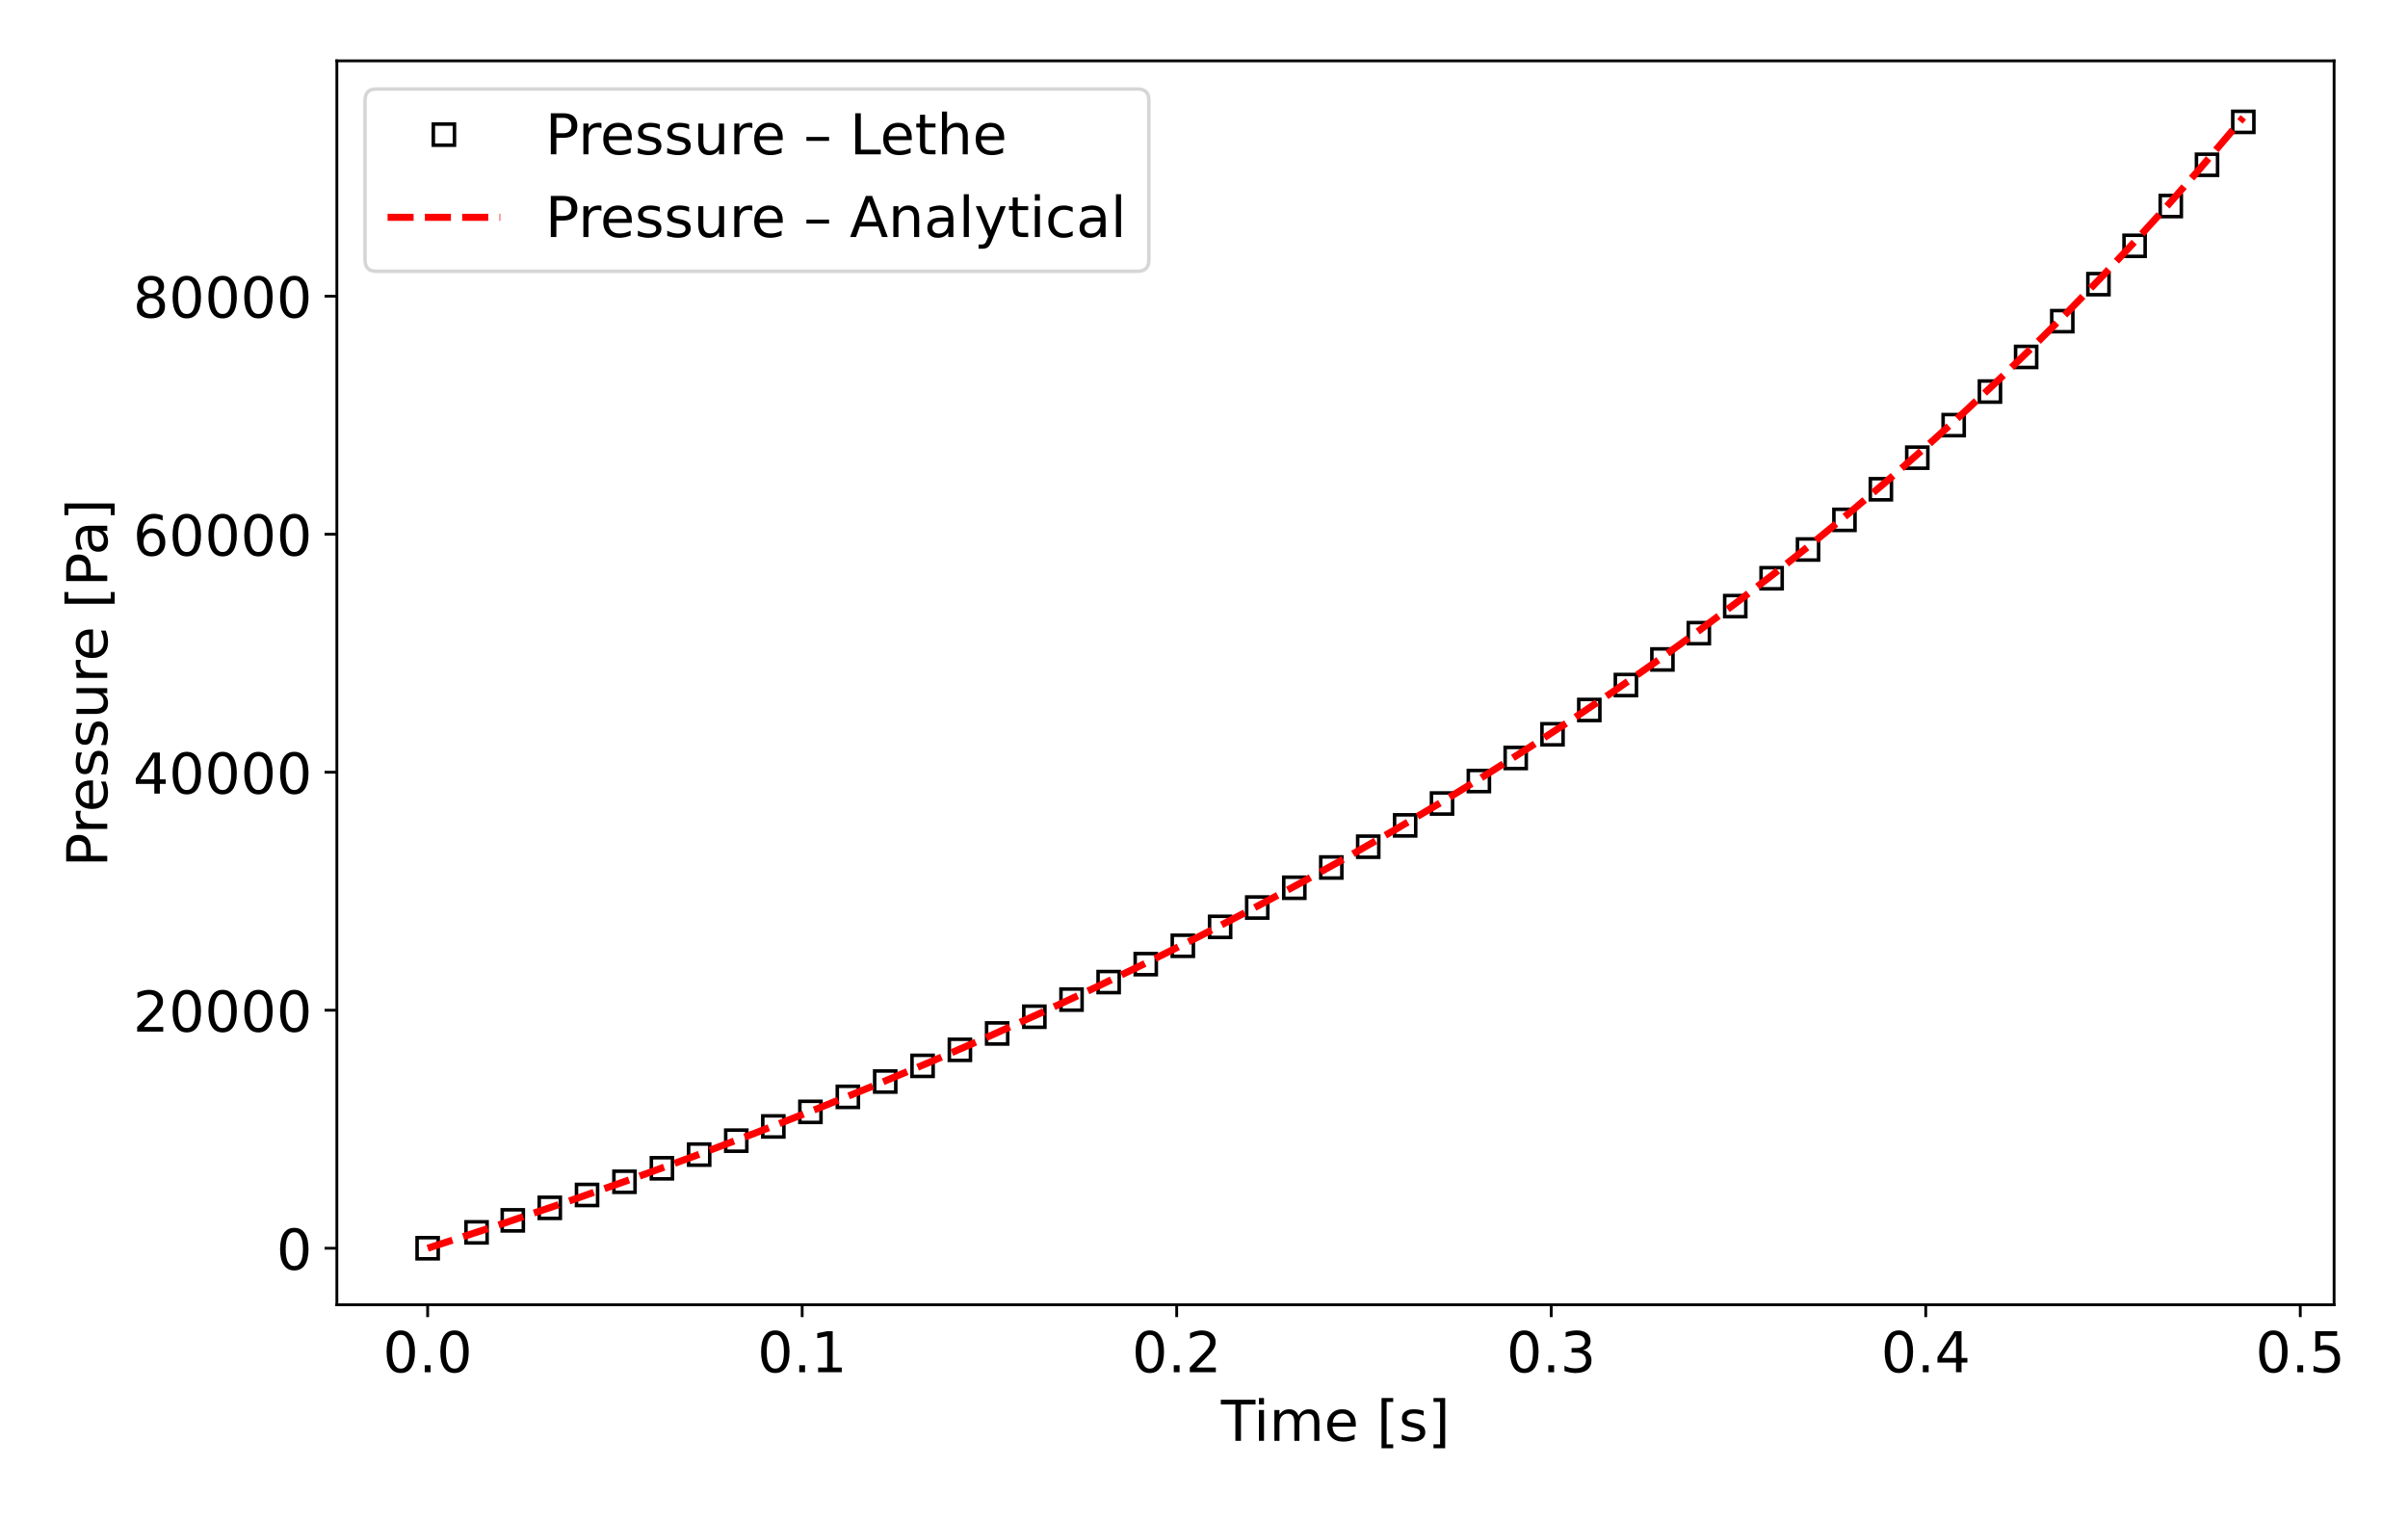
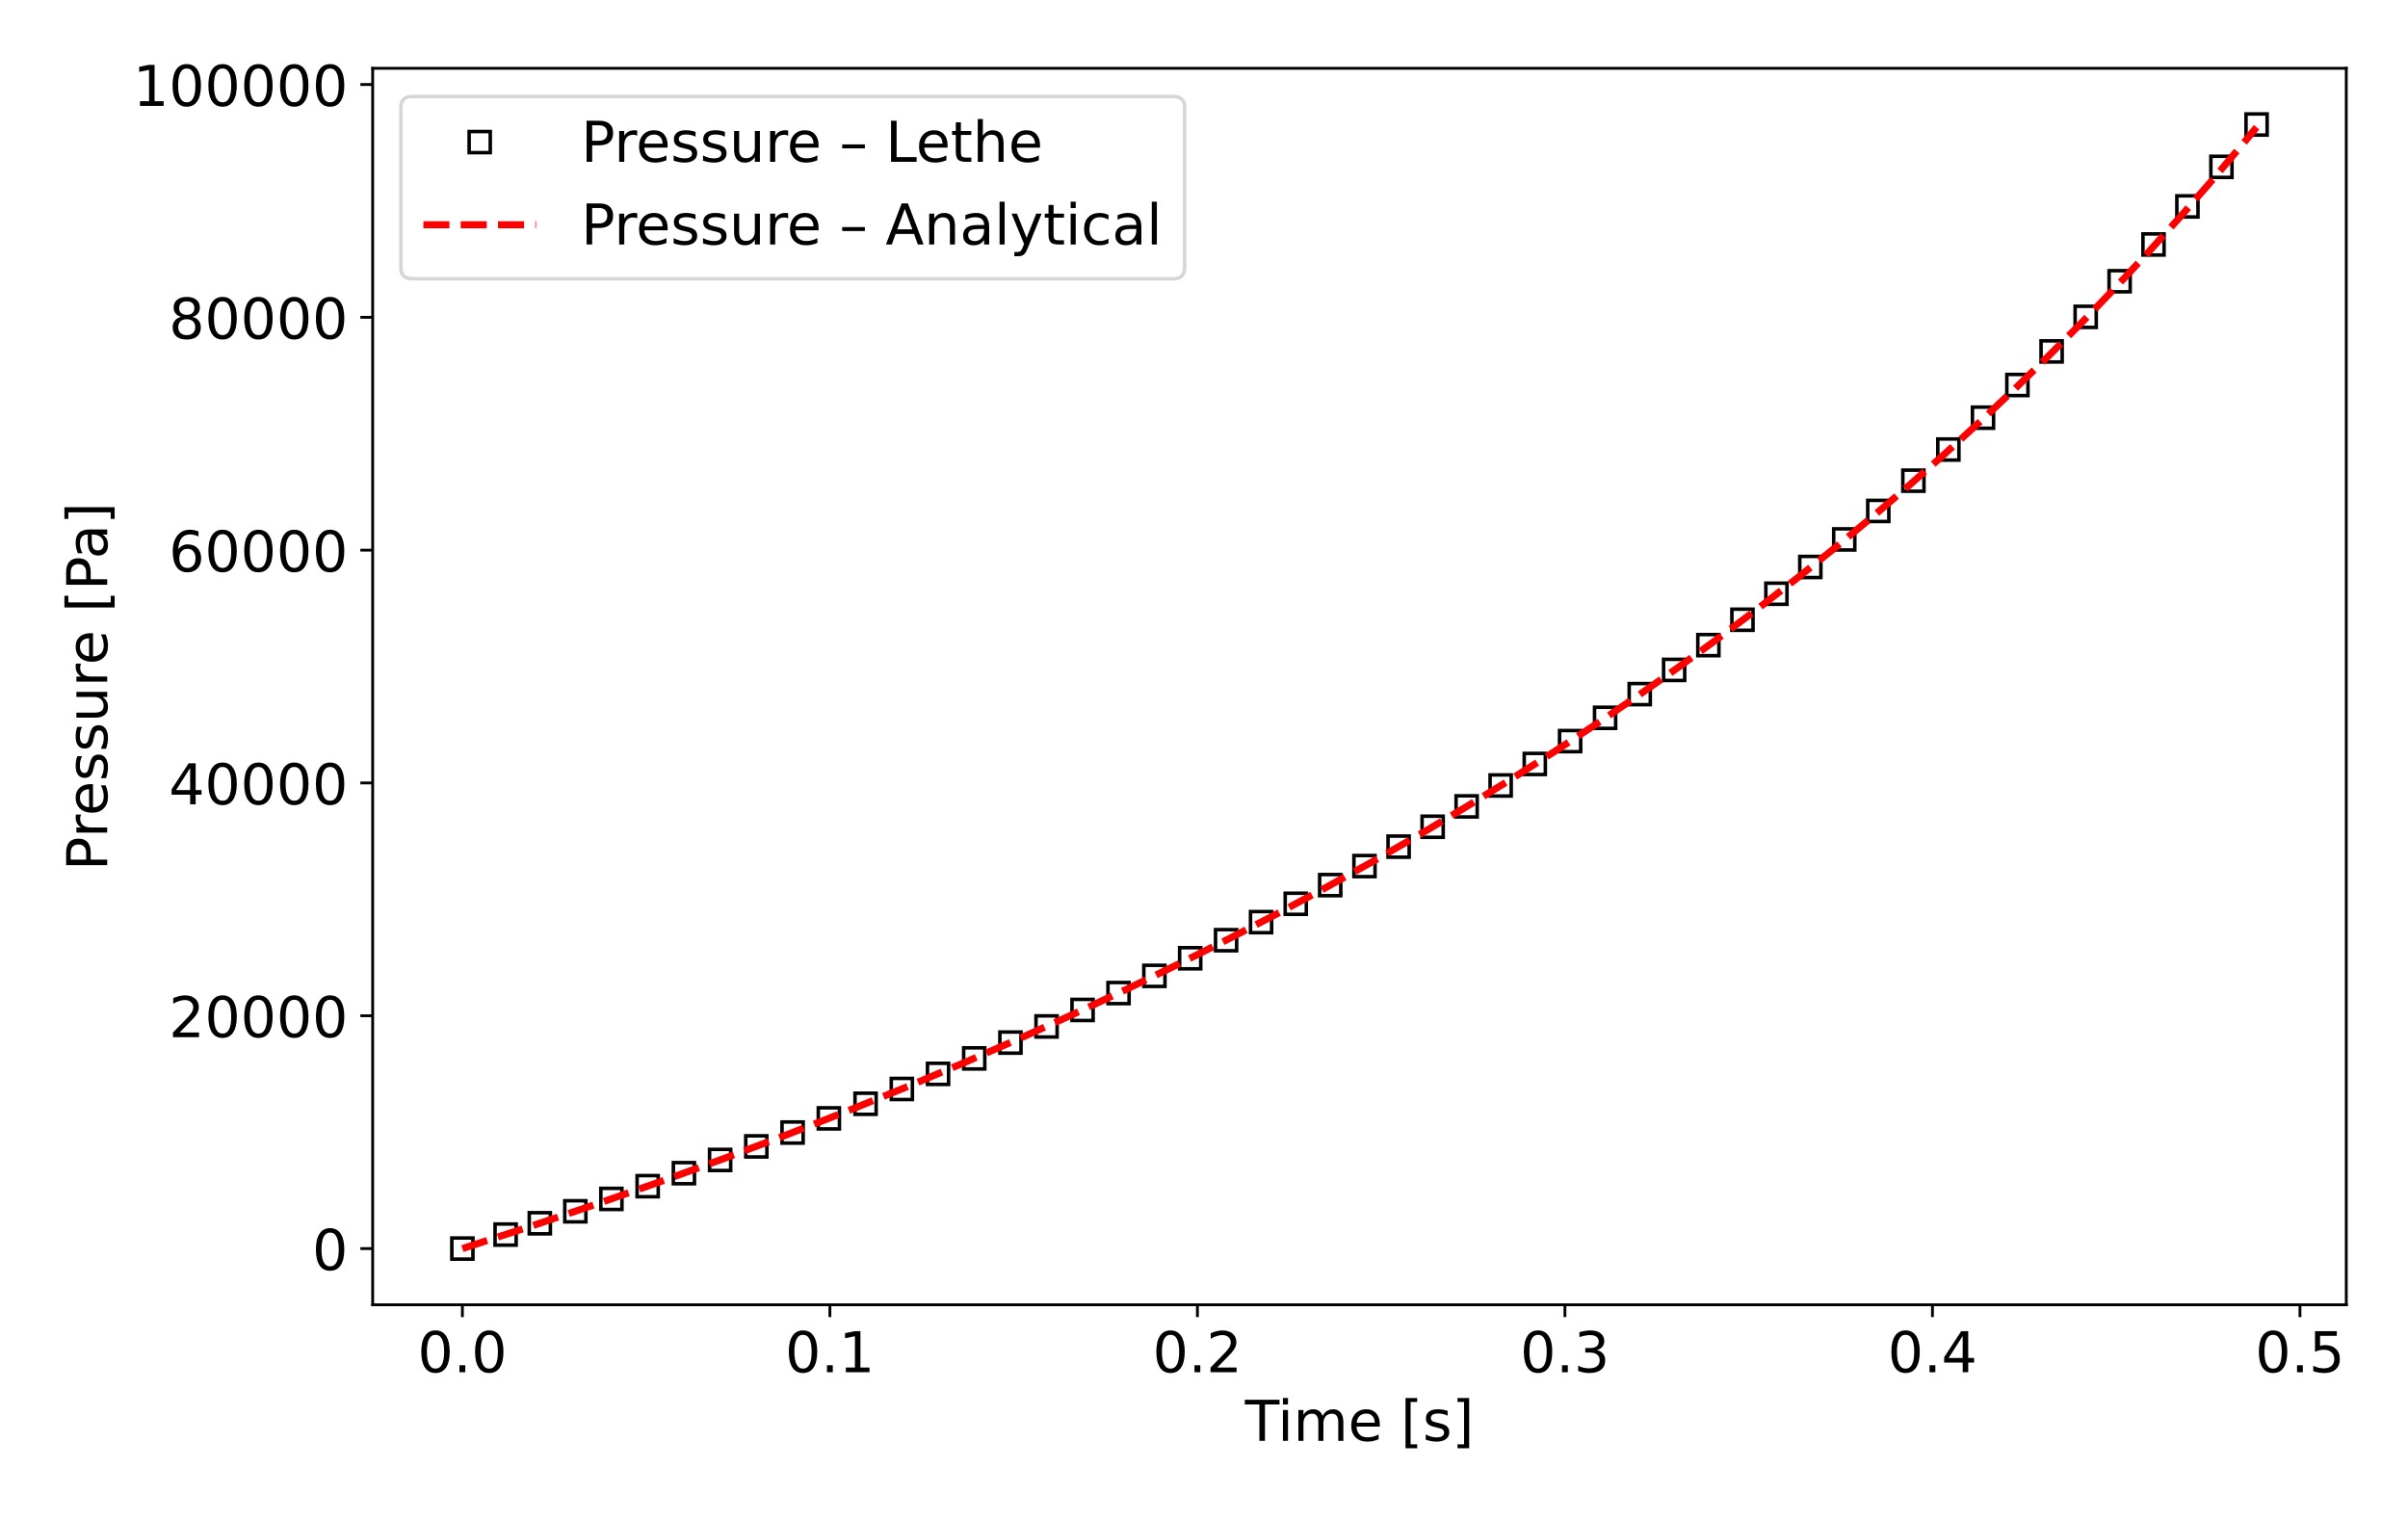
<svg xmlns="http://www.w3.org/2000/svg" xmlns:xlink="http://www.w3.org/1999/xlink" width="684pt" height="432pt" viewBox="0 0 684 432" version="1.1">
  <defs>
    <style type="text/css">*{stroke-linejoin: round; stroke-linecap: butt}</style>
  </defs>
  <g id="figure_1">
    <g id="patch_1">
      <path d="M 0 432  L 684 432  L 684 0  L 0 0  z " style="fill: #ffffff" />
    </g>
    <g id="axes_1">
      <g id="patch_2">
-         <path d="M 95.69 370.6  L 663.006 370.6  L 663.006 17.28  L 95.69 17.28  z " style="fill: #ffffff" />
+         <path d="M 105.86 370.6  L 666.469 370.6  L 666.469 19.401  L 105.86 19.401  z " style="fill: #ffffff" />
      </g>
      <g id="matplotlib.axis_1">
        <g id="xtick_1">
          <g id="line2d_1">
            <defs>
-               <path id="mb65775ac0b" d="M 0 0  L 0 3.5  " style="stroke: #000000; stroke-width: 0.8" />
-             </defs>
-             <g>
-               <use xlink:href="#mb65775ac0b" x="121.477" y="370.6" style="stroke: #000000; stroke-width: 0.8" />
+               <path id="m9c3405d2ce" d="M 0 0  L 0 3.5  " style="stroke: #000000; stroke-width: 0.8" />
+             </defs>
+             <g>
+               <use xlink:href="#m9c3405d2ce" x="131.342" y="370.6" style="stroke: #000000; stroke-width: 0.8" />
            </g>
          </g>
          <g id="text_1">
-             <g transform="translate(108.7546 389.7575)scale(0.16 -0.16)">
+             <g transform="translate(118.6197 389.7575)scale(0.16 -0.16)">
              <defs>
                <path id="DejaVuSans-30" d="M 2034 4250  Q 1547 4250 1301 3770  Q 1056 3291 1056 2328  Q 1056 1369 1301 889  Q 1547 409 2034 409  Q 2525 409 2770 889  Q 3016 1369 3016 2328  Q 3016 3291 2770 3770  Q 2525 4250 2034 4250  z M 2034 4750  Q 2819 4750 3233 4129  Q 3647 3509 3647 2328  Q 3647 1150 3233 529  Q 2819 -91 2034 -91  Q 1250 -91 836 529  Q 422 1150 422 2328  Q 422 3509 836 4129  Q 1250 4750 2034 4750  z " transform="scale(0.015625)" />
                <path id="DejaVuSans-2e" d="M 684 794  L 1344 794  L 1344 0  L 684 0  L 684 794  z " transform="scale(0.015625)" />
              </defs>
              <use xlink:href="#DejaVuSans-30" />
              <use xlink:href="#DejaVuSans-2e" x="63.623" />
              <use xlink:href="#DejaVuSans-30" x="95.41" />
            </g>
          </g>
        </g>
        <g id="xtick_2">
          <g id="line2d_2">
            <g>
-               <use xlink:href="#mb65775ac0b" x="227.862" y="370.6" style="stroke: #000000; stroke-width: 0.8" />
+               <use xlink:href="#m9c3405d2ce" x="235.737" y="370.6" style="stroke: #000000; stroke-width: 0.8" />
            </g>
          </g>
          <g id="text_2">
-             <g transform="translate(215.1391 389.7575)scale(0.16 -0.16)">
+             <g transform="translate(223.0141 389.7575)scale(0.16 -0.16)">
              <defs>
                <path id="DejaVuSans-31" d="M 794 531  L 1825 531  L 1825 4091  L 703 3866  L 703 4441  L 1819 4666  L 2450 4666  L 2450 531  L 3481 531  L 3481 0  L 794 0  L 794 531  z " transform="scale(0.015625)" />
              </defs>
              <use xlink:href="#DejaVuSans-30" />
              <use xlink:href="#DejaVuSans-2e" x="63.623" />
              <use xlink:href="#DejaVuSans-31" x="95.41" />
            </g>
          </g>
        </g>
        <g id="xtick_3">
          <g id="line2d_3">
            <g>
-               <use xlink:href="#mb65775ac0b" x="334.246" y="370.6" style="stroke: #000000; stroke-width: 0.8" />
+               <use xlink:href="#m9c3405d2ce" x="340.131" y="370.6" style="stroke: #000000; stroke-width: 0.8" />
            </g>
          </g>
          <g id="text_3">
-             <g transform="translate(321.5237 389.7575)scale(0.16 -0.16)">
+             <g transform="translate(327.4085 389.7575)scale(0.16 -0.16)">
              <defs>
                <path id="DejaVuSans-32" d="M 1228 531  L 3431 531  L 3431 0  L 469 0  L 469 531  Q 828 903 1448 1529  Q 2069 2156 2228 2338  Q 2531 2678 2651 2914  Q 2772 3150 2772 3378  Q 2772 3750 2511 3984  Q 2250 4219 1831 4219  Q 1534 4219 1204 4116  Q 875 4013 500 3803  L 500 4441  Q 881 4594 1212 4672  Q 1544 4750 1819 4750  Q 2544 4750 2975 4387  Q 3406 4025 3406 3419  Q 3406 3131 3298 2873  Q 3191 2616 2906 2266  Q 2828 2175 2409 1742  Q 1991 1309 1228 531  z " transform="scale(0.015625)" />
              </defs>
              <use xlink:href="#DejaVuSans-30" />
              <use xlink:href="#DejaVuSans-2e" x="63.623" />
              <use xlink:href="#DejaVuSans-32" x="95.41" />
            </g>
          </g>
        </g>
        <g id="xtick_4">
          <g id="line2d_4">
            <g>
-               <use xlink:href="#mb65775ac0b" x="440.631" y="370.6" style="stroke: #000000; stroke-width: 0.8" />
+               <use xlink:href="#m9c3405d2ce" x="444.525" y="370.6" style="stroke: #000000; stroke-width: 0.8" />
            </g>
          </g>
          <g id="text_4">
-             <g transform="translate(427.9082 389.7575)scale(0.16 -0.16)">
+             <g transform="translate(431.8028 389.7575)scale(0.16 -0.16)">
              <defs>
                <path id="DejaVuSans-33" d="M 2597 2516  Q 3050 2419 3304 2112  Q 3559 1806 3559 1356  Q 3559 666 3084 287  Q 2609 -91 1734 -91  Q 1441 -91 1130 -33  Q 819 25 488 141  L 488 750  Q 750 597 1062 519  Q 1375 441 1716 441  Q 2309 441 2620 675  Q 2931 909 2931 1356  Q 2931 1769 2642 2001  Q 2353 2234 1838 2234  L 1294 2234  L 1294 2753  L 1863 2753  Q 2328 2753 2575 2939  Q 2822 3125 2822 3475  Q 2822 3834 2567 4026  Q 2313 4219 1838 4219  Q 1578 4219 1281 4162  Q 984 4106 628 3988  L 628 4550  Q 988 4650 1302 4700  Q 1616 4750 1894 4750  Q 2613 4750 3031 4423  Q 3450 4097 3450 3541  Q 3450 3153 3228 2886  Q 3006 2619 2597 2516  z " transform="scale(0.015625)" />
              </defs>
              <use xlink:href="#DejaVuSans-30" />
              <use xlink:href="#DejaVuSans-2e" x="63.623" />
              <use xlink:href="#DejaVuSans-33" x="95.41" />
            </g>
          </g>
        </g>
        <g id="xtick_5">
          <g id="line2d_5">
            <g>
-               <use xlink:href="#mb65775ac0b" x="547.015" y="370.6" style="stroke: #000000; stroke-width: 0.8" />
+               <use xlink:href="#m9c3405d2ce" x="548.92" y="370.6" style="stroke: #000000; stroke-width: 0.8" />
            </g>
          </g>
          <g id="text_5">
-             <g transform="translate(534.2928 389.7575)scale(0.16 -0.16)">
+             <g transform="translate(536.1972 389.7575)scale(0.16 -0.16)">
              <defs>
                <path id="DejaVuSans-34" d="M 2419 4116  L 825 1625  L 2419 1625  L 2419 4116  z M 2253 4666  L 3047 4666  L 3047 1625  L 3713 1625  L 3713 1100  L 3047 1100  L 3047 0  L 2419 0  L 2419 1100  L 313 1100  L 313 1709  L 2253 4666  z " transform="scale(0.015625)" />
              </defs>
              <use xlink:href="#DejaVuSans-30" />
              <use xlink:href="#DejaVuSans-2e" x="63.623" />
              <use xlink:href="#DejaVuSans-34" x="95.41" />
            </g>
          </g>
        </g>
        <g id="xtick_6">
          <g id="line2d_6">
            <g>
-               <use xlink:href="#mb65775ac0b" x="653.4" y="370.6" style="stroke: #000000; stroke-width: 0.8" />
+               <use xlink:href="#m9c3405d2ce" x="653.314" y="370.6" style="stroke: #000000; stroke-width: 0.8" />
            </g>
          </g>
          <g id="text_6">
-             <g transform="translate(640.6773 389.7575)scale(0.16 -0.16)">
+             <g transform="translate(640.5916 389.7575)scale(0.16 -0.16)">
              <defs>
                <path id="DejaVuSans-35" d="M 691 4666  L 3169 4666  L 3169 4134  L 1269 4134  L 1269 2991  Q 1406 3038 1543 3061  Q 1681 3084 1819 3084  Q 2600 3084 3056 2656  Q 3513 2228 3513 1497  Q 3513 744 3044 326  Q 2575 -91 1722 -91  Q 1428 -91 1123 -41  Q 819 9 494 109  L 494 744  Q 775 591 1075 516  Q 1375 441 1709 441  Q 2250 441 2565 725  Q 2881 1009 2881 1497  Q 2881 1984 2565 2268  Q 2250 2553 1709 2553  Q 1456 2553 1204 2497  Q 953 2441 691 2322  L 691 4666  z " transform="scale(0.015625)" />
              </defs>
              <use xlink:href="#DejaVuSans-30" />
              <use xlink:href="#DejaVuSans-2e" x="63.623" />
              <use xlink:href="#DejaVuSans-35" x="95.41" />
            </g>
          </g>
        </g>
        <g id="text_7">
-           <g transform="translate(346.8217 409.2425)scale(0.16 -0.16)">
+           <g transform="translate(353.6382 409.2425)scale(0.16 -0.16)">
            <defs>
              <path id="DejaVuSans-54" d="M -19 4666  L 3928 4666  L 3928 4134  L 2272 4134  L 2272 0  L 1638 0  L 1638 4134  L -19 4134  L -19 4666  z " transform="scale(0.015625)" />
              <path id="DejaVuSans-69" d="M 603 3500  L 1178 3500  L 1178 0  L 603 0  L 603 3500  z M 603 4863  L 1178 4863  L 1178 4134  L 603 4134  L 603 4863  z " transform="scale(0.015625)" />
              <path id="DejaVuSans-6d" d="M 3328 2828  Q 3544 3216 3844 3400  Q 4144 3584 4550 3584  Q 5097 3584 5394 3201  Q 5691 2819 5691 2113  L 5691 0  L 5113 0  L 5113 2094  Q 5113 2597 4934 2840  Q 4756 3084 4391 3084  Q 3944 3084 3684 2787  Q 3425 2491 3425 1978  L 3425 0  L 2847 0  L 2847 2094  Q 2847 2600 2669 2842  Q 2491 3084 2119 3084  Q 1678 3084 1418 2786  Q 1159 2488 1159 1978  L 1159 0  L 581 0  L 581 3500  L 1159 3500  L 1159 2956  Q 1356 3278 1631 3431  Q 1906 3584 2284 3584  Q 2666 3584 2933 3390  Q 3200 3197 3328 2828  z " transform="scale(0.015625)" />
              <path id="DejaVuSans-65" d="M 3597 1894  L 3597 1613  L 953 1613  Q 991 1019 1311 708  Q 1631 397 2203 397  Q 2534 397 2845 478  Q 3156 559 3463 722  L 3463 178  Q 3153 47 2828 -22  Q 2503 -91 2169 -91  Q 1331 -91 842 396  Q 353 884 353 1716  Q 353 2575 817 3079  Q 1281 3584 2069 3584  Q 2775 3584 3186 3129  Q 3597 2675 3597 1894  z M 3022 2063  Q 3016 2534 2758 2815  Q 2500 3097 2075 3097  Q 1594 3097 1305 2825  Q 1016 2553 972 2059  L 3022 2063  z " transform="scale(0.015625)" />
              <path id="DejaVuSans-20" transform="scale(0.015625)" />
              <path id="DejaVuSans-5b" d="M 550 4863  L 1875 4863  L 1875 4416  L 1125 4416  L 1125 -397  L 1875 -397  L 1875 -844  L 550 -844  L 550 4863  z " transform="scale(0.015625)" />
              <path id="DejaVuSans-73" d="M 2834 3397  L 2834 2853  Q 2591 2978 2328 3040  Q 2066 3103 1784 3103  Q 1356 3103 1142 2972  Q 928 2841 928 2578  Q 928 2378 1081 2264  Q 1234 2150 1697 2047  L 1894 2003  Q 2506 1872 2764 1633  Q 3022 1394 3022 966  Q 3022 478 2636 193  Q 2250 -91 1575 -91  Q 1294 -91 989 -36  Q 684 19 347 128  L 347 722  Q 666 556 975 473  Q 1284 391 1588 391  Q 1994 391 2212 530  Q 2431 669 2431 922  Q 2431 1156 2273 1281  Q 2116 1406 1581 1522  L 1381 1569  Q 847 1681 609 1914  Q 372 2147 372 2553  Q 372 3047 722 3315  Q 1072 3584 1716 3584  Q 2034 3584 2315 3537  Q 2597 3491 2834 3397  z " transform="scale(0.015625)" />
              <path id="DejaVuSans-5d" d="M 1947 4863  L 1947 -844  L 622 -844  L 622 -397  L 1369 -397  L 1369 4416  L 622 4416  L 622 4863  L 1947 4863  z " transform="scale(0.015625)" />
            </defs>
            <use xlink:href="#DejaVuSans-54" />
            <use xlink:href="#DejaVuSans-69" x="57.959" />
            <use xlink:href="#DejaVuSans-6d" x="85.742" />
            <use xlink:href="#DejaVuSans-65" x="183.154" />
            <use xlink:href="#DejaVuSans-20" x="244.678" />
            <use xlink:href="#DejaVuSans-5b" x="276.465" />
            <use xlink:href="#DejaVuSans-73" x="315.479" />
            <use xlink:href="#DejaVuSans-5d" x="367.578" />
          </g>
        </g>
      </g>
      <g id="matplotlib.axis_2">
        <g id="ytick_1">
          <g id="line2d_7">
            <defs>
-               <path id="m6a3150d4f0" d="M 0 0  L -3.5 0  " style="stroke: #000000; stroke-width: 0.8" />
-             </defs>
-             <g>
-               <use xlink:href="#m6a3150d4f0" x="95.69" y="354.54" style="stroke: #000000; stroke-width: 0.8" />
+               <path id="m36f9320a19" d="M 0 0  L -3.5 0  " style="stroke: #000000; stroke-width: 0.8" />
+             </defs>
+             <g>
+               <use xlink:href="#m36f9320a19" x="105.86" y="354.636" style="stroke: #000000; stroke-width: 0.8" />
            </g>
          </g>
          <g id="text_8">
-             <g transform="translate(78.51 360.6187)scale(0.16 -0.16)">
+             <g transform="translate(88.68 360.7152)scale(0.16 -0.16)">
              <use xlink:href="#DejaVuSans-30" />
            </g>
          </g>
        </g>
        <g id="ytick_2">
          <g id="line2d_8">
            <g>
-               <use xlink:href="#m6a3150d4f0" x="95.69" y="286.938" style="stroke: #000000; stroke-width: 0.8" />
+               <use xlink:href="#m36f9320a19" x="105.86" y="288.51" style="stroke: #000000; stroke-width: 0.8" />
            </g>
          </g>
          <g id="text_9">
-             <g transform="translate(37.79 293.0164)scale(0.16 -0.16)">
+             <g transform="translate(47.96 294.5885)scale(0.16 -0.16)">
              <use xlink:href="#DejaVuSans-32" />
              <use xlink:href="#DejaVuSans-30" x="63.623" />
              <use xlink:href="#DejaVuSans-30" x="127.246" />
              <use xlink:href="#DejaVuSans-30" x="190.869" />
              <use xlink:href="#DejaVuSans-30" x="254.492" />
            </g>
          </g>
        </g>
        <g id="ytick_3">
          <g id="line2d_9">
            <g>
-               <use xlink:href="#m6a3150d4f0" x="95.69" y="219.335" style="stroke: #000000; stroke-width: 0.8" />
+               <use xlink:href="#m36f9320a19" x="105.86" y="222.383" style="stroke: #000000; stroke-width: 0.8" />
            </g>
          </g>
          <g id="text_10">
-             <g transform="translate(37.79 225.4141)scale(0.16 -0.16)">
+             <g transform="translate(47.96 228.4619)scale(0.16 -0.16)">
              <use xlink:href="#DejaVuSans-34" />
              <use xlink:href="#DejaVuSans-30" x="63.623" />
              <use xlink:href="#DejaVuSans-30" x="127.246" />
              <use xlink:href="#DejaVuSans-30" x="190.869" />
              <use xlink:href="#DejaVuSans-30" x="254.492" />
            </g>
          </g>
        </g>
        <g id="ytick_4">
          <g id="line2d_10">
            <g>
-               <use xlink:href="#m6a3150d4f0" x="95.69" y="151.733" style="stroke: #000000; stroke-width: 0.8" />
+               <use xlink:href="#m36f9320a19" x="105.86" y="156.256" style="stroke: #000000; stroke-width: 0.8" />
            </g>
          </g>
          <g id="text_11">
-             <g transform="translate(37.79 157.8118)scale(0.16 -0.16)">
+             <g transform="translate(47.96 162.3352)scale(0.16 -0.16)">
              <defs>
                <path id="DejaVuSans-36" d="M 2113 2584  Q 1688 2584 1439 2293  Q 1191 2003 1191 1497  Q 1191 994 1439 701  Q 1688 409 2113 409  Q 2538 409 2786 701  Q 3034 994 3034 1497  Q 3034 2003 2786 2293  Q 2538 2584 2113 2584  z M 3366 4563  L 3366 3988  Q 3128 4100 2886 4159  Q 2644 4219 2406 4219  Q 1781 4219 1451 3797  Q 1122 3375 1075 2522  Q 1259 2794 1537 2939  Q 1816 3084 2150 3084  Q 2853 3084 3261 2657  Q 3669 2231 3669 1497  Q 3669 778 3244 343  Q 2819 -91 2113 -91  Q 1303 -91 875 529  Q 447 1150 447 2328  Q 447 3434 972 4092  Q 1497 4750 2381 4750  Q 2619 4750 2861 4703  Q 3103 4656 3366 4563  z " transform="scale(0.015625)" />
              </defs>
              <use xlink:href="#DejaVuSans-36" />
              <use xlink:href="#DejaVuSans-30" x="63.623" />
              <use xlink:href="#DejaVuSans-30" x="127.246" />
              <use xlink:href="#DejaVuSans-30" x="190.869" />
              <use xlink:href="#DejaVuSans-30" x="254.492" />
            </g>
          </g>
        </g>
        <g id="ytick_5">
          <g id="line2d_11">
            <g>
-               <use xlink:href="#m6a3150d4f0" x="95.69" y="84.131" style="stroke: #000000; stroke-width: 0.8" />
+               <use xlink:href="#m36f9320a19" x="105.86" y="90.13" style="stroke: #000000; stroke-width: 0.8" />
            </g>
          </g>
          <g id="text_12">
-             <g transform="translate(37.79 90.20945)scale(0.16 -0.16)">
+             <g transform="translate(47.96 96.20858)scale(0.16 -0.16)">
              <defs>
                <path id="DejaVuSans-38" d="M 2034 2216  Q 1584 2216 1326 1975  Q 1069 1734 1069 1313  Q 1069 891 1326 650  Q 1584 409 2034 409  Q 2484 409 2743 651  Q 3003 894 3003 1313  Q 3003 1734 2745 1975  Q 2488 2216 2034 2216  z M 1403 2484  Q 997 2584 770 2862  Q 544 3141 544 3541  Q 544 4100 942 4425  Q 1341 4750 2034 4750  Q 2731 4750 3128 4425  Q 3525 4100 3525 3541  Q 3525 3141 3298 2862  Q 3072 2584 2669 2484  Q 3125 2378 3379 2068  Q 3634 1759 3634 1313  Q 3634 634 3220 271  Q 2806 -91 2034 -91  Q 1263 -91 848 271  Q 434 634 434 1313  Q 434 1759 690 2068  Q 947 2378 1403 2484  z M 1172 3481  Q 1172 3119 1398 2916  Q 1625 2713 2034 2713  Q 2441 2713 2670 2916  Q 2900 3119 2900 3481  Q 2900 3844 2670 4047  Q 2441 4250 2034 4250  Q 1625 4250 1398 4047  Q 1172 3844 1172 3481  z " transform="scale(0.015625)" />
              </defs>
              <use xlink:href="#DejaVuSans-38" />
              <use xlink:href="#DejaVuSans-30" x="63.623" />
              <use xlink:href="#DejaVuSans-30" x="127.246" />
              <use xlink:href="#DejaVuSans-30" x="190.869" />
              <use xlink:href="#DejaVuSans-30" x="254.492" />
            </g>
          </g>
        </g>
-         <g id="text_13">
-           <g transform="translate(30.4625 246.2425)rotate(-90)scale(0.16 -0.16)">
+         <g id="ytick_6">
+           <g id="line2d_12">
+             <g>
+               <use xlink:href="#m36f9320a19" x="105.86" y="24.003" style="stroke: #000000; stroke-width: 0.8" />
+             </g>
+           </g>
+           <g id="text_13">
+             <g transform="translate(37.78 30.08194)scale(0.16 -0.16)">
+               <use xlink:href="#DejaVuSans-31" />
+               <use xlink:href="#DejaVuSans-30" x="63.623" />
+               <use xlink:href="#DejaVuSans-30" x="127.246" />
+               <use xlink:href="#DejaVuSans-30" x="190.869" />
+               <use xlink:href="#DejaVuSans-30" x="254.492" />
+               <use xlink:href="#DejaVuSans-30" x="318.115" />
+             </g>
+           </g>
+         </g>
+         <g id="text_14">
+           <g transform="translate(30.4525 247.3031)rotate(-90)scale(0.16 -0.16)">
            <defs>
              <path id="DejaVuSans-50" d="M 1259 4147  L 1259 2394  L 2053 2394  Q 2494 2394 2734 2622  Q 2975 2850 2975 3272  Q 2975 3691 2734 3919  Q 2494 4147 2053 4147  L 1259 4147  z M 628 4666  L 2053 4666  Q 2838 4666 3239 4311  Q 3641 3956 3641 3272  Q 3641 2581 3239 2228  Q 2838 1875 2053 1875  L 1259 1875  L 1259 0  L 628 0  L 628 4666  z " transform="scale(0.015625)" />
              <path id="DejaVuSans-72" d="M 2631 2963  Q 2534 3019 2420 3045  Q 2306 3072 2169 3072  Q 1681 3072 1420 2755  Q 1159 2438 1159 1844  L 1159 0  L 581 0  L 581 3500  L 1159 3500  L 1159 2956  Q 1341 3275 1631 3429  Q 1922 3584 2338 3584  Q 2397 3584 2469 3576  Q 2541 3569 2628 3553  L 2631 2963  z " transform="scale(0.015625)" />
              <path id="DejaVuSans-75" d="M 544 1381  L 544 3500  L 1119 3500  L 1119 1403  Q 1119 906 1312 657  Q 1506 409 1894 409  Q 2359 409 2629 706  Q 2900 1003 2900 1516  L 2900 3500  L 3475 3500  L 3475 0  L 2900 0  L 2900 538  Q 2691 219 2414 64  Q 2138 -91 1772 -91  Q 1169 -91 856 284  Q 544 659 544 1381  z M 1991 3584  L 1991 3584  z " transform="scale(0.015625)" />
              <path id="DejaVuSans-61" d="M 2194 1759  Q 1497 1759 1228 1600  Q 959 1441 959 1056  Q 959 750 1161 570  Q 1363 391 1709 391  Q 2188 391 2477 730  Q 2766 1069 2766 1631  L 2766 1759  L 2194 1759  z M 3341 1997  L 3341 0  L 2766 0  L 2766 531  Q 2569 213 2275 61  Q 1981 -91 1556 -91  Q 1019 -91 701 211  Q 384 513 384 1019  Q 384 1609 779 1909  Q 1175 2209 1959 2209  L 2766 2209  L 2766 2266  Q 2766 2663 2505 2880  Q 2244 3097 1772 3097  Q 1472 3097 1187 3025  Q 903 2953 641 2809  L 641 3341  Q 956 3463 1253 3523  Q 1550 3584 1831 3584  Q 2591 3584 2966 3190  Q 3341 2797 3341 1997  z " transform="scale(0.015625)" />
            </defs>
            <use xlink:href="#DejaVuSans-50" />
            <use xlink:href="#DejaVuSans-72" x="58.553" />
            <use xlink:href="#DejaVuSans-65" x="97.416" />
            <use xlink:href="#DejaVuSans-73" x="158.939" />
            <use xlink:href="#DejaVuSans-73" x="211.039" />
            <use xlink:href="#DejaVuSans-75" x="263.139" />
            <use xlink:href="#DejaVuSans-72" x="326.518" />
            <use xlink:href="#DejaVuSans-65" x="365.381" />
            <use xlink:href="#DejaVuSans-20" x="426.904" />
            <use xlink:href="#DejaVuSans-5b" x="458.691" />
            <use xlink:href="#DejaVuSans-50" x="497.705" />
            <use xlink:href="#DejaVuSans-61" x="553.508" />
            <use xlink:href="#DejaVuSans-5d" x="614.787" />
          </g>
        </g>
      </g>
-       <g id="line2d_12">
+       <g id="line2d_13">
        <defs>
-           <path id="m67814c8f44" d="M -3 3  L 3 3  L 3 -3  L -3 -3  z " style="stroke: #000000; stroke-linejoin: miter" />
+           <path id="m58a05765f7" d="M -3 3  L 3 3  L 3 -3  L -3 -3  z " style="stroke: #000000; stroke-linejoin: miter" />
        </defs>
-         <g clip-path="url(#p2ed8b53889)">
-           <use xlink:href="#m67814c8f44" x="121.477" y="354.54" style="fill-opacity: 0; stroke: #000000; stroke-linejoin: miter" />
-           <use xlink:href="#m67814c8f44" x="135.365" y="350.033" style="fill-opacity: 0; stroke: #000000; stroke-linejoin: miter" />
-           <use xlink:href="#m67814c8f44" x="145.658" y="346.62" style="fill-opacity: 0; stroke: #000000; stroke-linejoin: miter" />
-           <use xlink:href="#m67814c8f44" x="156.167" y="343.065" style="fill-opacity: 0; stroke: #000000; stroke-linejoin: miter" />
-           <use xlink:href="#m67814c8f44" x="166.754" y="339.41" style="fill-opacity: 0; stroke: #000000; stroke-linejoin: miter" />
-           <use xlink:href="#m67814c8f44" x="177.388" y="335.661" style="fill-opacity: 0; stroke: #000000; stroke-linejoin: miter" />
-           <use xlink:href="#m67814c8f44" x="188.023" y="331.833" style="fill-opacity: 0; stroke: #000000; stroke-linejoin: miter" />
-           <use xlink:href="#m67814c8f44" x="198.598" y="327.946" style="fill-opacity: 0; stroke: #000000; stroke-linejoin: miter" />
-           <use xlink:href="#m67814c8f44" x="209.139" y="323.986" style="fill-opacity: 0; stroke: #000000; stroke-linejoin: miter" />
-           <use xlink:href="#m67814c8f44" x="219.669" y="319.942" style="fill-opacity: 0; stroke: #000000; stroke-linejoin: miter" />
-           <use xlink:href="#m67814c8f44" x="230.203" y="315.808" style="fill-opacity: 0; stroke: #000000; stroke-linejoin: miter" />
-           <use xlink:href="#m67814c8f44" x="240.837" y="311.545" style="fill-opacity: 0; stroke: #000000; stroke-linejoin: miter" />
-           <use xlink:href="#m67814c8f44" x="251.45" y="307.192" style="fill-opacity: 0; stroke: #000000; stroke-linejoin: miter" />
-           <use xlink:href="#m67814c8f44" x="262.061" y="302.739" style="fill-opacity: 0; stroke: #000000; stroke-linejoin: miter" />
-           <use xlink:href="#m67814c8f44" x="272.661" y="298.186" style="fill-opacity: 0; stroke: #000000; stroke-linejoin: miter" />
-           <use xlink:href="#m67814c8f44" x="283.244" y="293.535" style="fill-opacity: 0; stroke: #000000; stroke-linejoin: miter" />
-           <use xlink:href="#m67814c8f44" x="293.812" y="288.781" style="fill-opacity: 0; stroke: #000000; stroke-linejoin: miter" />
-           <use xlink:href="#m67814c8f44" x="304.369" y="283.919" style="fill-opacity: 0; stroke: #000000; stroke-linejoin: miter" />
-           <use xlink:href="#m67814c8f44" x="314.915" y="278.943" style="fill-opacity: 0; stroke: #000000; stroke-linejoin: miter" />
-           <use xlink:href="#m67814c8f44" x="325.452" y="273.851" style="fill-opacity: 0; stroke: #000000; stroke-linejoin: miter" />
-           <use xlink:href="#m67814c8f44" x="335.984" y="268.635" style="fill-opacity: 0; stroke: #000000; stroke-linejoin: miter" />
-           <use xlink:href="#m67814c8f44" x="346.578" y="263.261" style="fill-opacity: 0; stroke: #000000; stroke-linejoin: miter" />
-           <use xlink:href="#m67814c8f44" x="357.123" y="257.77" style="fill-opacity: 0; stroke: #000000; stroke-linejoin: miter" />
-           <use xlink:href="#m67814c8f44" x="367.649" y="252.15" style="fill-opacity: 0; stroke: #000000; stroke-linejoin: miter" />
-           <use xlink:href="#m67814c8f44" x="378.157" y="246.392" style="fill-opacity: 0; stroke: #000000; stroke-linejoin: miter" />
-           <use xlink:href="#m67814c8f44" x="388.65" y="240.49" style="fill-opacity: 0; stroke: #000000; stroke-linejoin: miter" />
-           <use xlink:href="#m67814c8f44" x="399.133" y="234.438" style="fill-opacity: 0; stroke: #000000; stroke-linejoin: miter" />
-           <use xlink:href="#m67814c8f44" x="409.612" y="228.223" style="fill-opacity: 0; stroke: #000000; stroke-linejoin: miter" />
-           <use xlink:href="#m67814c8f44" x="420.081" y="221.845" style="fill-opacity: 0; stroke: #000000; stroke-linejoin: miter" />
-           <use xlink:href="#m67814c8f44" x="430.54" y="215.295" style="fill-opacity: 0; stroke: #000000; stroke-linejoin: miter" />
-           <use xlink:href="#m67814c8f44" x="440.998" y="208.562" style="fill-opacity: 0; stroke: #000000; stroke-linejoin: miter" />
-           <use xlink:href="#m67814c8f44" x="451.447" y="201.658" style="fill-opacity: 0; stroke: #000000; stroke-linejoin: miter" />
-           <use xlink:href="#m67814c8f44" x="461.844" y="194.576" style="fill-opacity: 0; stroke: #000000; stroke-linejoin: miter" />
-           <use xlink:href="#m67814c8f44" x="472.214" y="187.306" style="fill-opacity: 0; stroke: #000000; stroke-linejoin: miter" />
-           <use xlink:href="#m67814c8f44" x="482.557" y="179.841" style="fill-opacity: 0; stroke: #000000; stroke-linejoin: miter" />
-           <use xlink:href="#m67814c8f44" x="492.9" y="172.154" style="fill-opacity: 0; stroke: #000000; stroke-linejoin: miter" />
-           <use xlink:href="#m67814c8f44" x="503.236" y="164.24" style="fill-opacity: 0; stroke: #000000; stroke-linejoin: miter" />
-           <use xlink:href="#m67814c8f44" x="513.578" y="156.077" style="fill-opacity: 0; stroke: #000000; stroke-linejoin: miter" />
-           <use xlink:href="#m67814c8f44" x="523.922" y="147.656" style="fill-opacity: 0; stroke: #000000; stroke-linejoin: miter" />
-           <use xlink:href="#m67814c8f44" x="534.268" y="138.964" style="fill-opacity: 0; stroke: #000000; stroke-linejoin: miter" />
-           <use xlink:href="#m67814c8f44" x="544.614" y="129.993" style="fill-opacity: 0; stroke: #000000; stroke-linejoin: miter" />
-           <use xlink:href="#m67814c8f44" x="554.947" y="120.752" style="fill-opacity: 0; stroke: #000000; stroke-linejoin: miter" />
-           <use xlink:href="#m67814c8f44" x="565.252" y="111.215" style="fill-opacity: 0; stroke: #000000; stroke-linejoin: miter" />
-           <use xlink:href="#m67814c8f44" x="575.533" y="101.379" style="fill-opacity: 0; stroke: #000000; stroke-linejoin: miter" />
-           <use xlink:href="#m67814c8f44" x="585.801" y="91.221" style="fill-opacity: 0; stroke: #000000; stroke-linejoin: miter" />
-           <use xlink:href="#m67814c8f44" x="596.065" y="80.711" style="fill-opacity: 0; stroke: #000000; stroke-linejoin: miter" />
-           <use xlink:href="#m67814c8f44" x="606.336" y="69.821" style="fill-opacity: 0; stroke: #000000; stroke-linejoin: miter" />
-           <use xlink:href="#m67814c8f44" x="616.615" y="58.527" style="fill-opacity: 0; stroke: #000000; stroke-linejoin: miter" />
-           <use xlink:href="#m67814c8f44" x="626.908" y="46.802" style="fill-opacity: 0; stroke: #000000; stroke-linejoin: miter" />
-           <use xlink:href="#m67814c8f44" x="637.219" y="34.613" style="fill-opacity: 0; stroke: #000000; stroke-linejoin: miter" />
-         </g>
-       </g>
-       <g id="line2d_13">
-         <path d="M 121.477 354.54  L 141.095 348.127  L 160.196 341.647  L 178.782 335.106  L 196.851 328.511  L 214.404 321.869  L 231.44 315.189  L 247.96 308.479  L 264.481 301.529  L 280.485 294.554  L 295.972 287.564  L 311.46 280.327  L 326.432 273.084  L 340.887 265.846  L 355.342 258.356  L 369.281 250.882  L 382.704 243.44  L 396.126 235.745  L 409.033 228.094  L 421.939 220.185  L 434.329 212.337  L 446.72 204.225  L 458.594 196.192  L 470.468 187.891  L 481.825 179.69  L 493.183 171.219  L 504.541 162.466  L 515.382 153.834  L 526.223 144.917  L 537.065 135.703  L 547.39 126.636  L 557.715 117.271  L 567.524 108.084  L 577.333 98.6  L 587.142 88.806  L 596.951 78.685  L 606.243 68.781  L 615.536 58.553  L 624.829 47.986  L 633.605 37.68  L 637.219 33.34  L 637.219 33.34  " clip-path="url(#p2ed8b53889)" style="fill: none; stroke-dasharray: 7.4,3.2; stroke-dashoffset: 0; stroke: #ff0000; stroke-width: 2" />
+         <g clip-path="url(#pf5755d8ed5)">
+           <use xlink:href="#m58a05765f7" x="131.342" y="354.636" style="fill-opacity: 0; stroke: #000000; stroke-linejoin: miter" />
+           <use xlink:href="#m58a05765f7" x="143.621" y="350.66" style="fill-opacity: 0; stroke: #000000; stroke-linejoin: miter" />
+           <use xlink:href="#m58a05765f7" x="153.338" y="347.449" style="fill-opacity: 0; stroke: #000000; stroke-linejoin: miter" />
+           <use xlink:href="#m58a05765f7" x="163.427" y="344.05" style="fill-opacity: 0; stroke: #000000; stroke-linejoin: miter" />
+           <use xlink:href="#m58a05765f7" x="173.667" y="340.53" style="fill-opacity: 0; stroke: #000000; stroke-linejoin: miter" />
+           <use xlink:href="#m58a05765f7" x="183.97" y="336.914" style="fill-opacity: 0; stroke: #000000; stroke-linejoin: miter" />
+           <use xlink:href="#m58a05765f7" x="194.268" y="333.223" style="fill-opacity: 0; stroke: #000000; stroke-linejoin: miter" />
+           <use xlink:href="#m58a05765f7" x="204.551" y="329.46" style="fill-opacity: 0; stroke: #000000; stroke-linejoin: miter" />
+           <use xlink:href="#m58a05765f7" x="214.836" y="325.614" style="fill-opacity: 0; stroke: #000000; stroke-linejoin: miter" />
+           <use xlink:href="#m58a05765f7" x="225.136" y="321.679" style="fill-opacity: 0; stroke: #000000; stroke-linejoin: miter" />
+           <use xlink:href="#m58a05765f7" x="235.44" y="317.655" style="fill-opacity: 0; stroke: #000000; stroke-linejoin: miter" />
+           <use xlink:href="#m58a05765f7" x="245.867" y="313.507" style="fill-opacity: 0; stroke: #000000; stroke-linejoin: miter" />
+           <use xlink:href="#m58a05765f7" x="256.169" y="309.304" style="fill-opacity: 0; stroke: #000000; stroke-linejoin: miter" />
+           <use xlink:href="#m58a05765f7" x="266.452" y="305.012" style="fill-opacity: 0; stroke: #000000; stroke-linejoin: miter" />
+           <use xlink:href="#m58a05765f7" x="276.733" y="300.622" style="fill-opacity: 0; stroke: #000000; stroke-linejoin: miter" />
+           <use xlink:href="#m58a05765f7" x="287.018" y="296.129" style="fill-opacity: 0; stroke: #000000; stroke-linejoin: miter" />
+           <use xlink:href="#m58a05765f7" x="297.275" y="291.542" style="fill-opacity: 0; stroke: #000000; stroke-linejoin: miter" />
+           <use xlink:href="#m58a05765f7" x="307.504" y="286.859" style="fill-opacity: 0; stroke: #000000; stroke-linejoin: miter" />
+           <use xlink:href="#m58a05765f7" x="317.722" y="282.068" style="fill-opacity: 0; stroke: #000000; stroke-linejoin: miter" />
+           <use xlink:href="#m58a05765f7" x="327.913" y="277.175" style="fill-opacity: 0; stroke: #000000; stroke-linejoin: miter" />
+           <use xlink:href="#m58a05765f7" x="338.073" y="272.177" style="fill-opacity: 0; stroke: #000000; stroke-linejoin: miter" />
+           <use xlink:href="#m58a05765f7" x="348.275" y="267.049" style="fill-opacity: 0; stroke: #000000; stroke-linejoin: miter" />
+           <use xlink:href="#m58a05765f7" x="358.214" y="261.915" style="fill-opacity: 0; stroke: #000000; stroke-linejoin: miter" />
+           <use xlink:href="#m58a05765f7" x="368.066" y="256.704" style="fill-opacity: 0; stroke: #000000; stroke-linejoin: miter" />
+           <use xlink:href="#m58a05765f7" x="377.848" y="251.403" style="fill-opacity: 0; stroke: #000000; stroke-linejoin: miter" />
+           <use xlink:href="#m58a05765f7" x="387.583" y="245.996" style="fill-opacity: 0; stroke: #000000; stroke-linejoin: miter" />
+           <use xlink:href="#m58a05765f7" x="397.279" y="240.472" style="fill-opacity: 0; stroke: #000000; stroke-linejoin: miter" />
+           <use xlink:href="#m58a05765f7" x="406.947" y="234.825" style="fill-opacity: 0; stroke: #000000; stroke-linejoin: miter" />
+           <use xlink:href="#m58a05765f7" x="416.602" y="229.042" style="fill-opacity: 0; stroke: #000000; stroke-linejoin: miter" />
+           <use xlink:href="#m58a05765f7" x="426.266" y="223.102" style="fill-opacity: 0; stroke: #000000; stroke-linejoin: miter" />
+           <use xlink:href="#m58a05765f7" x="435.959" y="216.988" style="fill-opacity: 0; stroke: #000000; stroke-linejoin: miter" />
+           <use xlink:href="#m58a05765f7" x="445.996" y="210.501" style="fill-opacity: 0; stroke: #000000; stroke-linejoin: miter" />
+           <use xlink:href="#m58a05765f7" x="455.931" y="203.886" style="fill-opacity: 0; stroke: #000000; stroke-linejoin: miter" />
+           <use xlink:href="#m58a05765f7" x="465.774" y="197.149" style="fill-opacity: 0; stroke: #000000; stroke-linejoin: miter" />
+           <use xlink:href="#m58a05765f7" x="475.546" y="190.273" style="fill-opacity: 0; stroke: #000000; stroke-linejoin: miter" />
+           <use xlink:href="#m58a05765f7" x="485.269" y="183.235" style="fill-opacity: 0; stroke: #000000; stroke-linejoin: miter" />
+           <use xlink:href="#m58a05765f7" x="494.949" y="176.028" style="fill-opacity: 0; stroke: #000000; stroke-linejoin: miter" />
+           <use xlink:href="#m58a05765f7" x="504.597" y="168.638" style="fill-opacity: 0; stroke: #000000; stroke-linejoin: miter" />
+           <use xlink:href="#m58a05765f7" x="514.229" y="161.04" style="fill-opacity: 0; stroke: #000000; stroke-linejoin: miter" />
+           <use xlink:href="#m58a05765f7" x="523.867" y="153.211" style="fill-opacity: 0; stroke: #000000; stroke-linejoin: miter" />
+           <use xlink:href="#m58a05765f7" x="533.533" y="145.121" style="fill-opacity: 0; stroke: #000000; stroke-linejoin: miter" />
+           <use xlink:href="#m58a05765f7" x="543.508" y="136.53" style="fill-opacity: 0; stroke: #000000; stroke-linejoin: miter" />
+           <use xlink:href="#m58a05765f7" x="553.439" y="127.683" style="fill-opacity: 0; stroke: #000000; stroke-linejoin: miter" />
+           <use xlink:href="#m58a05765f7" x="563.277" y="118.636" style="fill-opacity: 0; stroke: #000000; stroke-linejoin: miter" />
+           <use xlink:href="#m58a05765f7" x="573.047" y="109.355" style="fill-opacity: 0; stroke: #000000; stroke-linejoin: miter" />
+           <use xlink:href="#m58a05765f7" x="582.768" y="99.812" style="fill-opacity: 0; stroke: #000000; stroke-linejoin: miter" />
+           <use xlink:href="#m58a05765f7" x="592.445" y="89.995" style="fill-opacity: 0; stroke: #000000; stroke-linejoin: miter" />
+           <use xlink:href="#m58a05765f7" x="602.087" y="79.883" style="fill-opacity: 0; stroke: #000000; stroke-linejoin: miter" />
+           <use xlink:href="#m58a05765f7" x="611.712" y="69.439" style="fill-opacity: 0; stroke: #000000; stroke-linejoin: miter" />
+           <use xlink:href="#m58a05765f7" x="621.343" y="58.623" style="fill-opacity: 0; stroke: #000000; stroke-linejoin: miter" />
+           <use xlink:href="#m58a05765f7" x="631.003" y="47.389" style="fill-opacity: 0; stroke: #000000; stroke-linejoin: miter" />
+           <use xlink:href="#m58a05765f7" x="640.987" y="35.365" style="fill-opacity: 0; stroke: #000000; stroke-linejoin: miter" />
+         </g>
+       </g>
+       <g id="line2d_14">
+         <path d="M 131.342 354.636  L 150.728 348.319  L 169.604 341.933  L 187.969 335.486  L 205.825 328.983  L 223.17 322.433  L 240.005 315.843  L 256.84 309.011  L 273.165 302.143  L 288.98 295.249  L 304.285 288.338  L 319.589 281.18  L 334.384 274.013  L 348.668 266.85  L 362.952 259.435  L 376.727 252.033  L 389.991 244.66  L 403.255 237.034  L 416.009 229.45  L 428.762 221.607  L 441.006 213.821  L 453.25 205.771  L 464.983 197.796  L 476.717 189.554  L 487.94 181.406  L 499.164 172.988  L 510.387 164.285  L 521.1 155.7  L 531.814 146.828  L 542.017 138.1  L 552.22 129.087  L 562.423 119.773  L 572.116 110.633  L 581.809 101.194  L 591.502 91.442  L 601.195 81.361  L 610.377 71.491  L 619.56 61.295  L 628.743 50.756  L 637.416 40.472  L 640.987 36.141  L 640.987 36.141  " clip-path="url(#pf5755d8ed5)" style="fill: none; stroke-dasharray: 7.4,3.2; stroke-dashoffset: 0; stroke: #ff0000; stroke-width: 2" />
      </g>
      <g id="patch_3">
-         <path d="M 95.69 370.6  L 95.69 17.28  " style="fill: none; stroke: #000000; stroke-width: 0.8; stroke-linejoin: miter; stroke-linecap: square" />
+         <path d="M 105.86 370.6  L 105.86 19.401  " style="fill: none; stroke: #000000; stroke-width: 0.8; stroke-linejoin: miter; stroke-linecap: square" />
      </g>
      <g id="patch_4">
-         <path d="M 663.006 370.6  L 663.006 17.28  " style="fill: none; stroke: #000000; stroke-width: 0.8; stroke-linejoin: miter; stroke-linecap: square" />
+         <path d="M 666.469 370.6  L 666.469 19.401  " style="fill: none; stroke: #000000; stroke-width: 0.8; stroke-linejoin: miter; stroke-linecap: square" />
      </g>
      <g id="patch_5">
-         <path d="M 95.69 370.6  L 663.006 370.6  " style="fill: none; stroke: #000000; stroke-width: 0.8; stroke-linejoin: miter; stroke-linecap: square" />
+         <path d="M 105.86 370.6  L 666.469 370.6  " style="fill: none; stroke: #000000; stroke-width: 0.8; stroke-linejoin: miter; stroke-linecap: square" />
      </g>
      <g id="patch_6">
-         <path d="M 95.69 17.28  L 663.006 17.28  " style="fill: none; stroke: #000000; stroke-width: 0.8; stroke-linejoin: miter; stroke-linecap: square" />
+         <path d="M 105.86 19.401  L 666.469 19.401  " style="fill: none; stroke: #000000; stroke-width: 0.8; stroke-linejoin: miter; stroke-linecap: square" />
      </g>
      <g id="legend_1">
        <g id="patch_7">
-           <path d="M 106.89 77.05  L 323.132 77.05  Q 326.332 77.05 326.332 73.85  L 326.332 28.48  Q 326.332 25.28 323.132 25.28  L 106.89 25.28  Q 103.69 25.28 103.69 28.48  L 103.69 73.85  Q 103.69 77.05 106.89 77.05  z " style="fill: #ffffff; opacity: 0.8; stroke: #cccccc; stroke-linejoin: miter" />
-         </g>
-         <g id="line2d_14">
+           <path d="M 117.06 79.171  L 333.303 79.171  Q 336.502 79.171 336.502 75.971  L 336.502 30.601  Q 336.502 27.401 333.303 27.401  L 117.06 27.401  Q 113.86 27.401 113.86 30.601  L 113.86 75.971  Q 113.86 79.171 117.06 79.171  z " style="fill: #ffffff; opacity: 0.8; stroke: #cccccc; stroke-linejoin: miter" />
+         </g>
+         <g id="line2d_15">
          <g>
-             <use xlink:href="#m67814c8f44" x="126.09" y="38.237" style="fill-opacity: 0; stroke: #000000; stroke-linejoin: miter" />
-           </g>
-         </g>
-         <g id="text_14">
-           <g transform="translate(154.89 43.8375)scale(0.16 -0.16)">
+             <use xlink:href="#m58a05765f7" x="136.26" y="40.359" style="fill-opacity: 0; stroke: #000000; stroke-linejoin: miter" />
+           </g>
+         </g>
+         <g id="text_15">
+           <g transform="translate(165.06 45.95872)scale(0.16 -0.16)">
            <defs>
              <path id="DejaVuSans-2013" d="M 313 1978  L 2888 1978  L 2888 1528  L 313 1528  L 313 1978  z " transform="scale(0.015625)" />
              <path id="DejaVuSans-4c" d="M 628 4666  L 1259 4666  L 1259 531  L 3531 531  L 3531 0  L 628 0  L 628 4666  z " transform="scale(0.015625)" />
              <path id="DejaVuSans-74" d="M 1172 4494  L 1172 3500  L 2356 3500  L 2356 3053  L 1172 3053  L 1172 1153  Q 1172 725 1289 603  Q 1406 481 1766 481  L 2356 481  L 2356 0  L 1766 0  Q 1100 0 847 248  Q 594 497 594 1153  L 594 3053  L 172 3053  L 172 3500  L 594 3500  L 594 4494  L 1172 4494  z " transform="scale(0.015625)" />
              <path id="DejaVuSans-68" d="M 3513 2113  L 3513 0  L 2938 0  L 2938 2094  Q 2938 2591 2744 2837  Q 2550 3084 2163 3084  Q 1697 3084 1428 2787  Q 1159 2491 1159 1978  L 1159 0  L 581 0  L 581 4863  L 1159 4863  L 1159 2956  Q 1366 3272 1645 3428  Q 1925 3584 2291 3584  Q 2894 3584 3203 3211  Q 3513 2838 3513 2113  z " transform="scale(0.015625)" />
            </defs>
            <use xlink:href="#DejaVuSans-50" />
            <use xlink:href="#DejaVuSans-72" x="58.553" />
            <use xlink:href="#DejaVuSans-65" x="97.416" />
            <use xlink:href="#DejaVuSans-73" x="158.939" />
            <use xlink:href="#DejaVuSans-73" x="211.039" />
            <use xlink:href="#DejaVuSans-75" x="263.139" />
            <use xlink:href="#DejaVuSans-72" x="326.518" />
            <use xlink:href="#DejaVuSans-65" x="365.381" />
            <use xlink:href="#DejaVuSans-20" x="426.904" />
            <use xlink:href="#DejaVuSans-2013" x="458.691" />
            <use xlink:href="#DejaVuSans-20" x="508.691" />
            <use xlink:href="#DejaVuSans-4c" x="540.479" />
            <use xlink:href="#DejaVuSans-65" x="594.441" />
            <use xlink:href="#DejaVuSans-74" x="655.965" />
            <use xlink:href="#DejaVuSans-68" x="695.174" />
            <use xlink:href="#DejaVuSans-65" x="758.553" />
          </g>
        </g>
-         <g id="line2d_15">
-           <path d="M 110.09 61.722  L 126.09 61.722  L 142.09 61.722  " style="fill: none; stroke-dasharray: 7.4,3.2; stroke-dashoffset: 0; stroke: #ff0000; stroke-width: 2" />
-         </g>
-         <g id="text_15">
-           <g transform="translate(154.89 67.3225)scale(0.16 -0.16)">
+         <g id="line2d_16">
+           <path d="M 120.26 63.844  L 136.26 63.844  L 152.26 63.844  " style="fill: none; stroke-dasharray: 7.4,3.2; stroke-dashoffset: 0; stroke: #ff0000; stroke-width: 2" />
+         </g>
+         <g id="text_16">
+           <g transform="translate(165.06 69.44372)scale(0.16 -0.16)">
            <defs>
              <path id="DejaVuSans-41" d="M 2188 4044  L 1331 1722  L 3047 1722  L 2188 4044  z M 1831 4666  L 2547 4666  L 4325 0  L 3669 0  L 3244 1197  L 1141 1197  L 716 0  L 50 0  L 1831 4666  z " transform="scale(0.015625)" />
              <path id="DejaVuSans-6e" d="M 3513 2113  L 3513 0  L 2938 0  L 2938 2094  Q 2938 2591 2744 2837  Q 2550 3084 2163 3084  Q 1697 3084 1428 2787  Q 1159 2491 1159 1978  L 1159 0  L 581 0  L 581 3500  L 1159 3500  L 1159 2956  Q 1366 3272 1645 3428  Q 1925 3584 2291 3584  Q 2894 3584 3203 3211  Q 3513 2838 3513 2113  z " transform="scale(0.015625)" />
              <path id="DejaVuSans-6c" d="M 603 4863  L 1178 4863  L 1178 0  L 603 0  L 603 4863  z " transform="scale(0.015625)" />
              <path id="DejaVuSans-79" d="M 2059 -325  Q 1816 -950 1584 -1140  Q 1353 -1331 966 -1331  L 506 -1331  L 506 -850  L 844 -850  Q 1081 -850 1212 -737  Q 1344 -625 1503 -206  L 1606 56  L 191 3500  L 800 3500  L 1894 763  L 2988 3500  L 3597 3500  L 2059 -325  z " transform="scale(0.015625)" />
              <path id="DejaVuSans-63" d="M 3122 3366  L 3122 2828  Q 2878 2963 2633 3030  Q 2388 3097 2138 3097  Q 1578 3097 1268 2742  Q 959 2388 959 1747  Q 959 1106 1268 751  Q 1578 397 2138 397  Q 2388 397 2633 464  Q 2878 531 3122 666  L 3122 134  Q 2881 22 2623 -34  Q 2366 -91 2075 -91  Q 1284 -91 818 406  Q 353 903 353 1747  Q 353 2603 823 3093  Q 1294 3584 2113 3584  Q 2378 3584 2631 3529  Q 2884 3475 3122 3366  z " transform="scale(0.015625)" />
            </defs>
            <use xlink:href="#DejaVuSans-50" />
            <use xlink:href="#DejaVuSans-72" x="58.553" />
            <use xlink:href="#DejaVuSans-65" x="97.416" />
            <use xlink:href="#DejaVuSans-73" x="158.939" />
            <use xlink:href="#DejaVuSans-73" x="211.039" />
            <use xlink:href="#DejaVuSans-75" x="263.139" />
            <use xlink:href="#DejaVuSans-72" x="326.518" />
            <use xlink:href="#DejaVuSans-65" x="365.381" />
            <use xlink:href="#DejaVuSans-20" x="426.904" />
            <use xlink:href="#DejaVuSans-2013" x="458.691" />
            <use xlink:href="#DejaVuSans-20" x="508.691" />
            <use xlink:href="#DejaVuSans-41" x="540.479" />
            <use xlink:href="#DejaVuSans-6e" x="608.887" />
            <use xlink:href="#DejaVuSans-61" x="672.266" />
            <use xlink:href="#DejaVuSans-6c" x="733.545" />
            <use xlink:href="#DejaVuSans-79" x="761.328" />
            <use xlink:href="#DejaVuSans-74" x="820.508" />
            <use xlink:href="#DejaVuSans-69" x="859.717" />
            <use xlink:href="#DejaVuSans-63" x="887.5" />
            <use xlink:href="#DejaVuSans-61" x="942.48" />
            <use xlink:href="#DejaVuSans-6c" x="1003.76" />
          </g>
        </g>
      </g>
    </g>
  </g>
  <defs>
-     <clipPath id="p2ed8b53889">
-       <rect x="95.69" y="17.28" width="567.316" height="353.32" />
+     <clipPath id="pf5755d8ed5">
+       <rect x="105.86" y="19.401" width="560.609" height="351.199" />
    </clipPath>
  </defs>
</svg>
